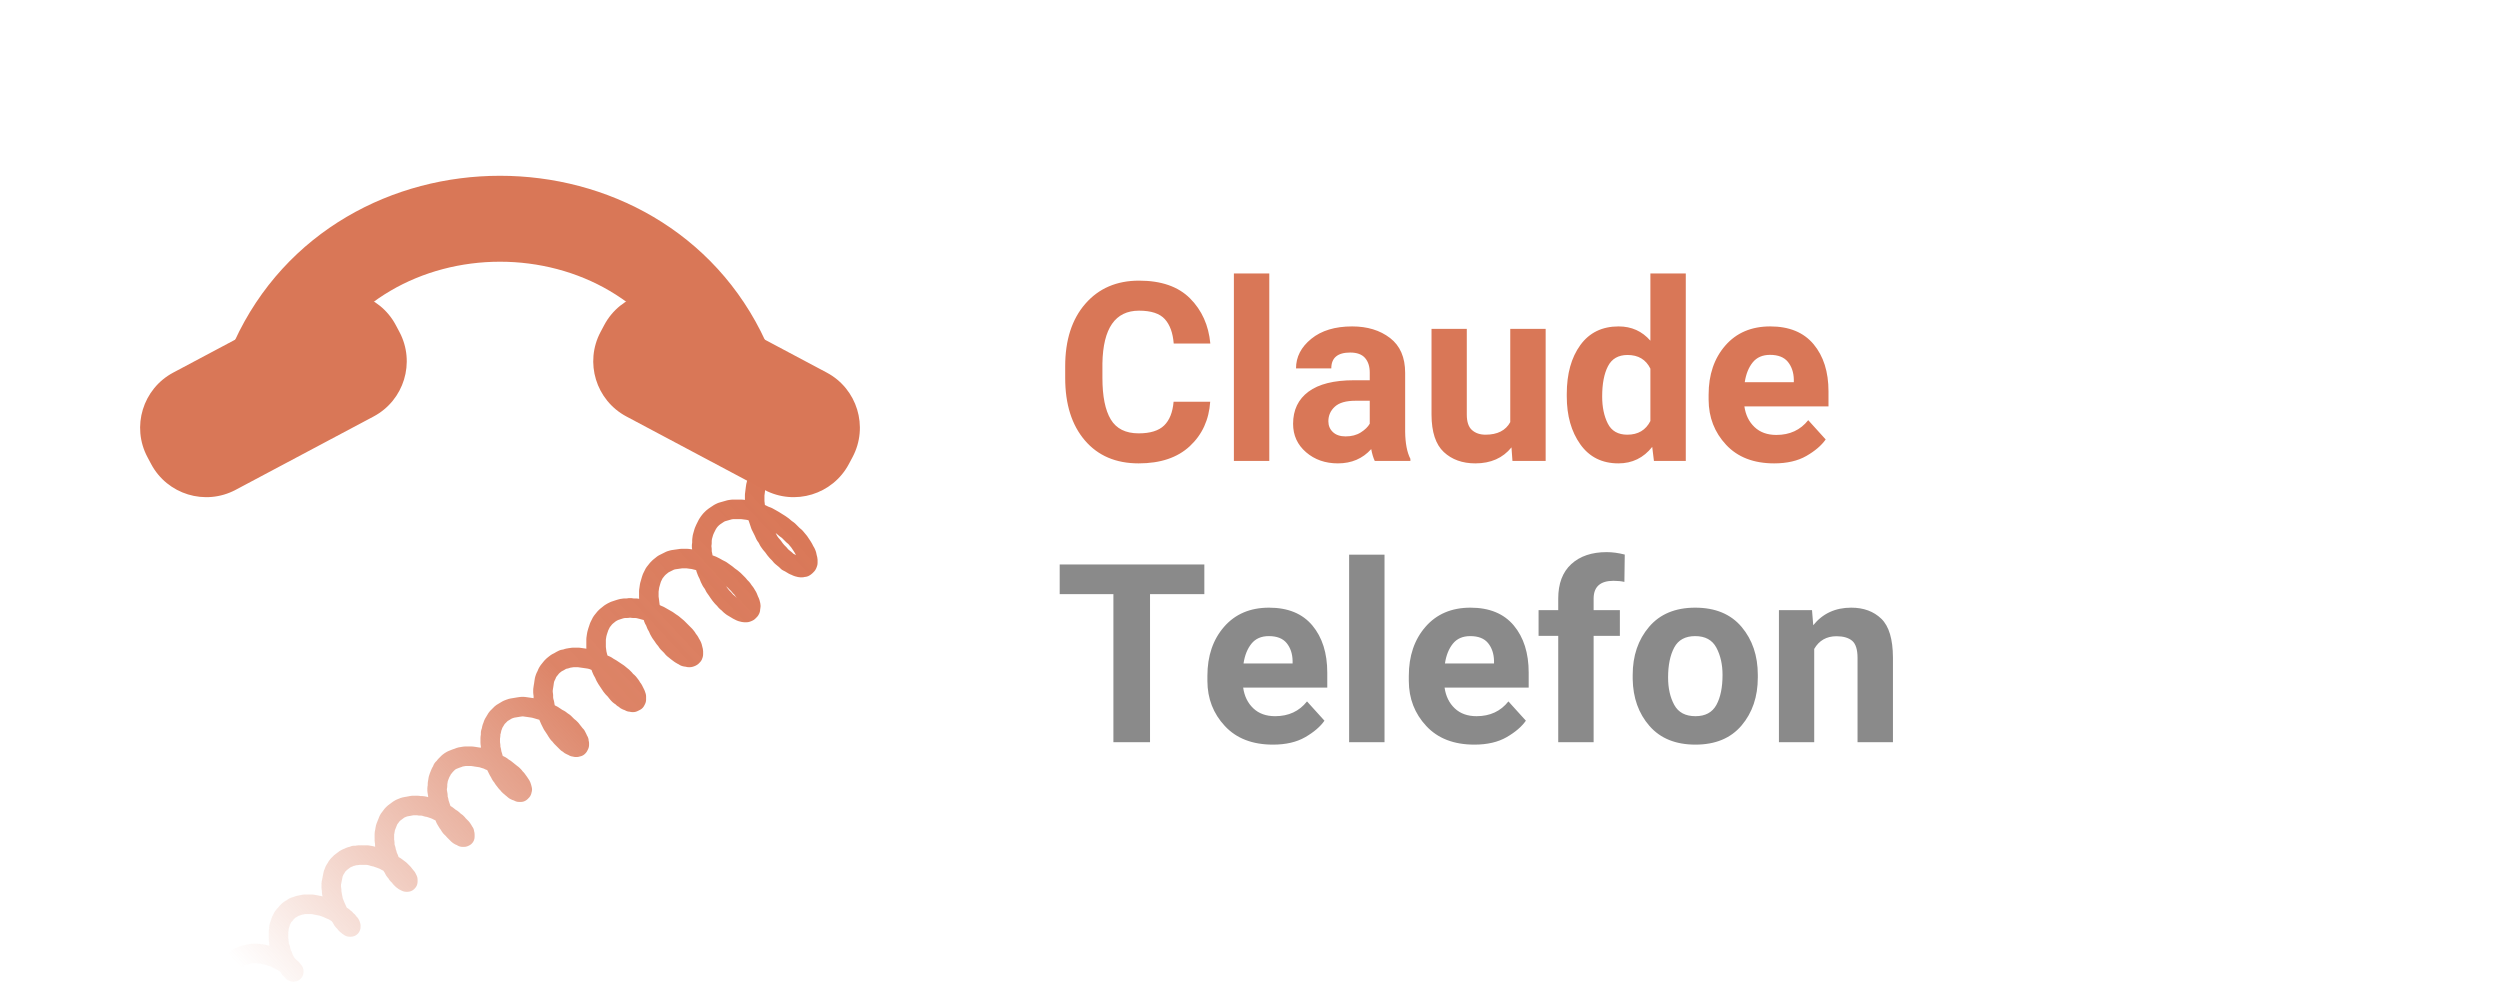
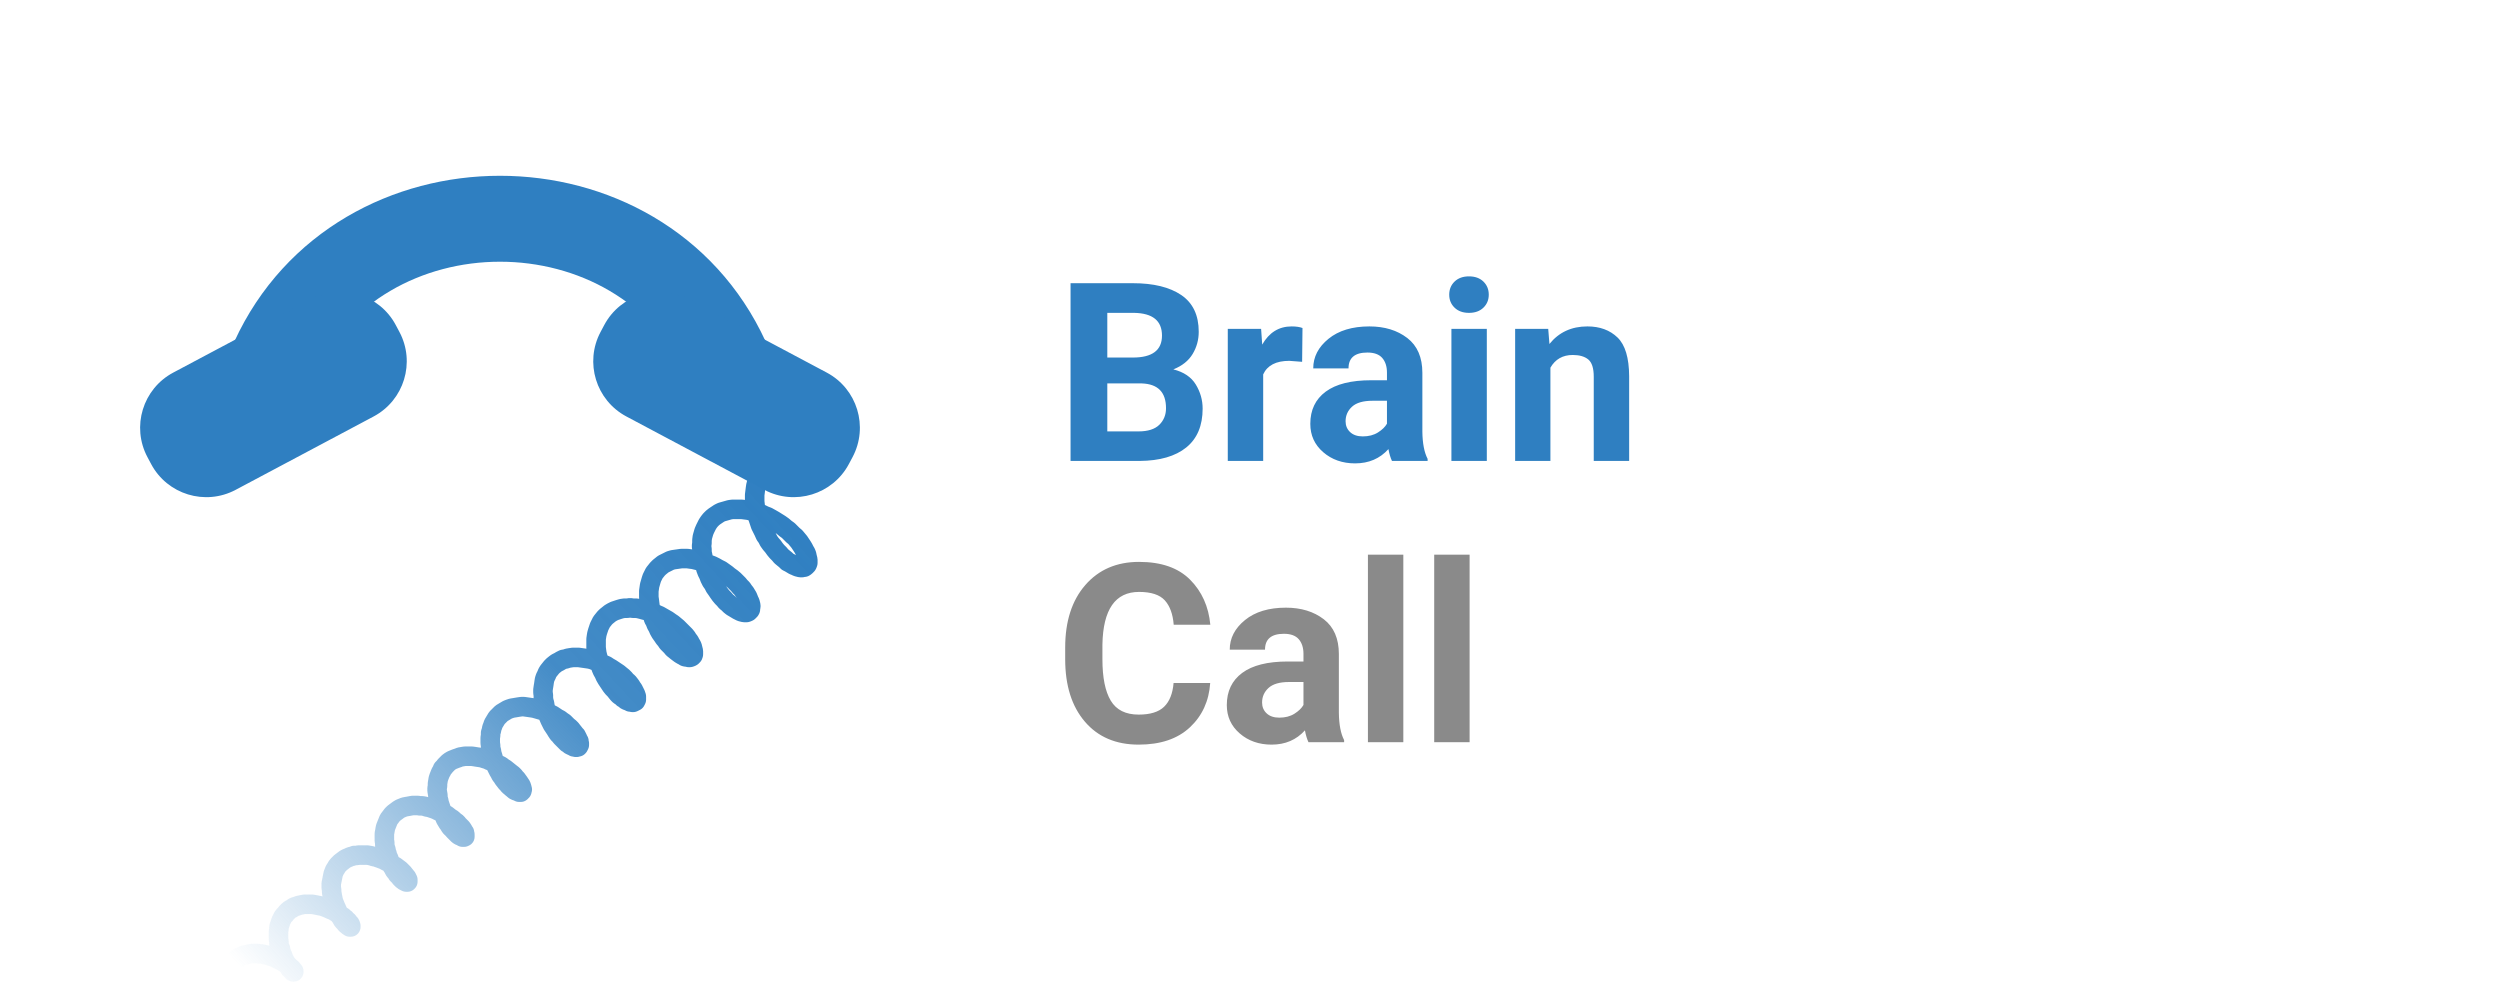
<svg xmlns="http://www.w3.org/2000/svg" width="500" height="200" viewBox="0 0 640 256">
  <g>
    <defs>
      <linearGradient id="fade" gradientUnits="userSpaceOnUse" x1="196" y1="120" x2="60" y2="246">
-         <stop offset="0" stop-color="#D97757" stop-opacity="1" />
-         <stop offset="0.4" stop-color="#D97757" stop-opacity="0.9" />
-         <stop offset="1" stop-color="#D97757" stop-opacity="0" />
+         <stop offset="0" stop-color="#2F7FC1" stop-opacity="1" />
+         <stop offset="0.4" stop-color="#2F7FC1" stop-opacity="0.9" />
+         <stop offset="1" stop-color="#2F7FC1" stop-opacity="0" />
      </linearGradient>
    </defs>
    <path d="M196.0,120.0 L195.5,120.5 L195.1,121.0 L194.7,121.6 L194.3,122.3 L194.0,122.9 L193.7,123.6 L193.5,124.4 L193.4,125.1 L193.3,125.9 L193.2,126.7 L193.2,127.6 L193.2,128.4 L193.3,129.3 L193.4,130.1 L193.6,131.0 L193.8,131.9 L194.1,132.7 L194.4,133.6 L194.7,134.5 L195.1,135.3 L195.5,136.1 L195.9,137.0 L196.4,137.7 L196.8,138.5 L197.3,139.2 L197.9,139.9 L198.4,140.6 L198.9,141.2 L199.5,141.8 L200.0,142.4 L200.6,142.9 L201.1,143.3 L201.6,143.8 L202.2,144.1 L202.7,144.4 L203.2,144.7 L203.7,144.9 L204.1,145.1 L204.5,145.2 L204.9,145.3 L205.3,145.3 L205.6,145.2 L205.9,145.2 L206.2,145.0 L206.4,144.8 L206.6,144.6 L206.7,144.4 L206.8,144.1 L206.8,143.7 L206.8,143.3 L206.7,142.9 L206.6,142.5 L206.5,142.0 L206.3,141.5 L206.0,141.0 L205.7,140.4 L205.4,139.9 L205.0,139.3 L204.6,138.7 L204.1,138.1 L203.6,137.5 L203.0,137.0 L202.4,136.4 L201.8,135.8 L201.1,135.3 L200.4,134.7 L199.7,134.2 L198.9,133.7 L198.1,133.2 L197.4,132.8 L196.5,132.3 L195.7,132.0 L194.9,131.6 L194.1,131.3 L193.2,131.0 L192.4,130.8 L191.5,130.6 L190.7,130.5 L189.9,130.4 L189.1,130.4 L188.3,130.4 L187.5,130.4 L186.8,130.5 L186.1,130.7 L185.4,130.9 L184.7,131.1 L184.1,131.4 L183.5,131.8 L182.9,132.2 L182.4,132.6 L181.9,133.1 L181.5,133.6 L181.1,134.2 L180.8,134.8 L180.5,135.4 L180.2,136.1 L180.0,136.8 L179.8,137.5 L179.7,138.3 L179.7,139.0 L179.6,139.8 L179.7,140.6 L179.7,141.4 L179.9,142.3 L180.0,143.1 L180.2,143.9 L180.5,144.8 L180.7,145.6 L181.0,146.4 L181.4,147.2 L181.7,148.0 L182.1,148.8 L182.6,149.5 L183.0,150.3 L183.5,151.0 L183.9,151.6 L184.4,152.3 L184.9,152.9 L185.4,153.4 L185.9,154.0 L186.4,154.4 L186.9,154.9 L187.4,155.3 L187.9,155.6 L188.4,155.9 L188.9,156.2 L189.3,156.4 L189.7,156.6 L190.1,156.7 L190.5,156.8 L190.8,156.8 L191.1,156.8 L191.4,156.7 L191.6,156.6 L191.8,156.4 L192.0,156.2 L192.1,156.0 L192.1,155.7 L192.2,155.3 L192.2,155.0 L192.1,154.6 L192.0,154.2 L191.8,153.8 L191.6,153.3 L191.4,152.8 L191.1,152.3 L190.8,151.8 L190.4,151.3 L190.0,150.7 L189.5,150.2 L189.0,149.6 L188.5,149.1 L187.9,148.5 L187.3,148.0 L186.6,147.5 L186.0,147.0 L185.3,146.5 L184.6,146.0 L183.8,145.6 L183.1,145.2 L182.3,144.8 L181.5,144.5 L180.7,144.1 L179.9,143.8 L179.1,143.6 L178.3,143.4 L177.5,143.2 L176.7,143.1 L176.0,143.0 L175.2,143.0 L174.4,143.0 L173.7,143.1 L173.0,143.2 L172.3,143.3 L171.6,143.5 L171.0,143.8 L170.4,144.1 L169.8,144.4 L169.3,144.8 L168.8,145.2 L168.3,145.7 L167.9,146.2 L167.5,146.7 L167.2,147.3 L166.9,147.9 L166.7,148.5 L166.5,149.2 L166.3,149.9 L166.2,150.6 L166.1,151.3 L166.1,152.1 L166.1,152.9 L166.2,153.6 L166.3,154.4 L166.4,155.2 L166.6,156.0 L166.8,156.8 L167.1,157.6 L167.3,158.4 L167.7,159.1 L168.0,159.9 L168.4,160.6 L168.7,161.3 L169.1,162.0 L169.6,162.7 L170.0,163.3 L170.5,163.9 L170.9,164.5 L171.4,165.0 L171.9,165.5 L172.3,166.0 L172.8,166.4 L173.3,166.8 L173.7,167.1 L174.1,167.4 L174.6,167.7 L175.0,167.9 L175.3,168.1 L175.7,168.2 L176.0,168.2 L176.3,168.3 L176.6,168.3 L176.9,168.2 L177.1,168.1 L177.2,168.0 L177.4,167.8 L177.5,167.5 L177.5,167.3 L177.5,167.0 L177.5,166.7 L177.4,166.3 L177.3,165.9 L177.2,165.5 L177.0,165.1 L176.7,164.6 L176.5,164.2 L176.1,163.7 L175.8,163.2 L175.4,162.7 L174.9,162.2 L174.4,161.7 L173.9,161.2 L173.4,160.7 L172.8,160.2 L172.2,159.7 L171.6,159.3 L170.9,158.8 L170.2,158.4 L169.5,158.0 L168.8,157.6 L168.1,157.3 L167.3,156.9 L166.6,156.7 L165.8,156.4 L165.0,156.2 L164.3,156.0 L163.5,155.8 L162.8,155.7 L162.0,155.7 L161.3,155.6 L160.6,155.7 L159.9,155.7 L159.2,155.8 L158.5,156.0 L157.9,156.2 L157.3,156.4 L156.7,156.7 L156.2,157.0 L155.7,157.4 L155.2,157.8 L154.8,158.2 L154.4,158.7 L154.0,159.2 L153.7,159.8 L153.4,160.4 L153.2,161.0 L153.0,161.6 L152.8,162.3 L152.7,162.9 L152.6,163.6 L152.6,164.4 L152.6,165.1 L152.6,165.8 L152.7,166.6 L152.8,167.3 L153.0,168.1 L153.2,168.8 L153.4,169.6 L153.7,170.3 L153.9,171.0 L154.2,171.7 L154.6,172.4 L154.9,173.1 L155.3,173.8 L155.7,174.4 L156.1,175.0 L156.5,175.6 L156.9,176.1 L157.4,176.6 L157.8,177.1 L158.2,177.6 L158.6,178.0 L159.1,178.3 L159.5,178.7 L159.9,178.9 L160.2,179.2 L160.6,179.4 L161.0,179.5 L161.3,179.7 L161.6,179.7 L161.9,179.8 L162.1,179.8 L162.3,179.7 L162.5,179.6 L162.7,179.5 L162.8,179.3 L162.9,179.1 L162.9,178.9 L162.9,178.6 L162.9,178.3 L162.8,178.0 L162.7,177.7 L162.5,177.3 L162.3,176.9 L162.1,176.5 L161.8,176.1 L161.5,175.6 L161.2,175.2 L160.8,174.7 L160.3,174.3 L159.9,173.8 L159.4,173.3 L158.9,172.9 L158.3,172.4 L157.7,172.0 L157.1,171.6 L156.5,171.2 L155.8,170.8 L155.2,170.4 L154.5,170.1 L153.8,169.7 L153.1,169.4 L152.4,169.2 L151.7,168.9 L150.9,168.7 L150.2,168.6 L149.5,168.5 L148.8,168.4 L148.1,168.3 L147.4,168.3 L146.7,168.3 L146.0,168.4 L145.4,168.5 L144.8,168.7 L144.2,168.8 L143.6,169.1 L143.1,169.4 L142.5,169.7 L142.1,170.0 L141.6,170.4 L141.2,170.8 L140.8,171.3 L140.4,171.8 L140.1,172.3 L139.9,172.8 L139.6,173.4 L139.4,174.0 L139.3,174.6 L139.2,175.3 L139.1,175.9 L139.0,176.6 L139.0,177.3 L139.1,178.0 L139.1,178.7 L139.2,179.4 L139.4,180.1 L139.5,180.8 L139.7,181.5 L140.0,182.2 L140.2,182.9 L140.5,183.6 L140.8,184.3 L141.1,184.9 L141.4,185.5 L141.8,186.1 L142.2,186.7 L142.5,187.2 L142.9,187.8 L143.3,188.2 L143.7,188.7 L144.1,189.1 L144.5,189.5 L144.9,189.9 L145.2,190.2 L145.6,190.4 L145.9,190.7 L146.3,190.9 L146.6,191.0 L146.9,191.2 L147.1,191.2 L147.4,191.3 L147.6,191.3 L147.8,191.2 L148.0,191.2 L148.1,191.1 L148.2,190.9 L148.3,190.7 L148.3,190.5 L148.3,190.3 L148.2,190.0 L148.2,189.7 L148.0,189.4 L147.9,189.1 L147.7,188.7 L147.5,188.3 L147.2,188.0 L146.9,187.6 L146.5,187.1 L146.2,186.7 L145.8,186.3 L145.3,185.9 L144.9,185.5 L144.4,185.0 L143.8,184.6 L143.3,184.2 L142.7,183.9 L142.1,183.5 L141.5,183.1 L140.9,182.8 L140.2,182.5 L139.6,182.2 L138.9,181.9 L138.2,181.7 L137.5,181.5 L136.8,181.3 L136.2,181.2 L135.5,181.1 L134.8,181.0 L134.1,180.9 L133.5,180.9 L132.8,181.0 L132.2,181.1 L131.6,181.2 L131.0,181.3 L130.4,181.5 L129.9,181.7 L129.4,182.0 L128.9,182.3 L128.4,182.6 L128.0,183.0 L127.6,183.4 L127.2,183.8 L126.9,184.3 L126.6,184.8 L126.3,185.3 L126.1,185.9 L125.9,186.4 L125.8,187.0 L125.6,187.6 L125.6,188.2 L125.5,188.9 L125.5,189.5 L125.5,190.2 L125.6,190.9 L125.6,191.5 L125.8,192.2 L125.9,192.9 L126.1,193.5 L126.3,194.2 L126.5,194.8 L126.7,195.5 L127.0,196.1 L127.3,196.7 L127.6,197.3 L127.9,197.8 L128.2,198.4 L128.6,198.9 L128.9,199.4 L129.3,199.9 L129.6,200.3 L130.0,200.7 L130.3,201.1 L130.7,201.4 L131.0,201.7 L131.3,201.9 L131.6,202.2 L131.9,202.4 L132.2,202.5 L132.5,202.6 L132.7,202.7 L132.9,202.8 L133.1,202.8 L133.3,202.8 L133.4,202.7 L133.5,202.6 L133.6,202.5 L133.6,202.3 L133.7,202.1 L133.6,201.9 L133.6,201.7 L133.5,201.4 L133.4,201.1 L133.2,200.8 L133.0,200.5 L132.8,200.2 L132.5,199.8 L132.3,199.5 L131.9,199.1 L131.6,198.7 L131.2,198.3 L130.8,198.0 L130.3,197.6 L129.8,197.2 L129.3,196.8 L128.8,196.5 L128.3,196.1 L127.7,195.8 L127.1,195.5 L126.5,195.2 L125.9,194.9 L125.3,194.7 L124.7,194.4 L124.0,194.2 L123.4,194.0 L122.8,193.9 L122.1,193.8 L121.5,193.7 L120.8,193.6 L120.2,193.6 L119.6,193.6 L119.0,193.6 L118.4,193.7 L117.8,193.8 L117.3,194.0 L116.7,194.2 L116.2,194.4 L115.7,194.6 L115.2,194.9 L114.8,195.2 L114.4,195.6 L114.0,196.0 L113.7,196.4 L113.3,196.8 L113.1,197.3 L112.8,197.8 L112.6,198.3 L112.4,198.8 L112.2,199.4 L112.1,200.0 L112.0,200.6 L112.0,201.2 L111.9,201.8 L111.9,202.4 L112.0,203.0 L112.1,203.6 L112.1,204.3 L112.3,204.9 L112.4,205.5 L112.6,206.1 L112.8,206.7 L113.0,207.3 L113.2,207.9 L113.5,208.5 L113.8,209.0 L114.0,209.6 L114.3,210.1 L114.6,210.6 L114.9,211.0 L115.2,211.5 L115.5,211.9 L115.9,212.2 L116.2,212.6 L116.5,212.9 L116.8,213.2 L117.0,213.4 L117.3,213.7 L117.6,213.9 L117.8,214.0 L118.1,214.1 L118.3,214.2 L118.4,214.3 L118.6,214.3 L118.8,214.3 L118.9,214.2 L119.0,214.2 L119.0,214.0 L119.0,213.9 L119.0,213.8 L119.0,213.6 L118.9,213.4 L118.9,213.1 L118.7,212.9 L118.6,212.6 L118.4,212.3 L118.2,212.0 L117.9,211.7 L117.6,211.4 L117.3,211.1 L117.0,210.7 L116.6,210.4 L116.2,210.1 L115.8,209.7 L115.3,209.4 L114.9,209.1 L114.4,208.7 L113.9,208.4 L113.3,208.1 L112.8,207.9 L112.2,207.6 L111.6,207.3 L111.1,207.1 L110.5,206.9 L109.9,206.7 L109.3,206.6 L108.7,206.4 L108.1,206.3 L107.5,206.3 L106.9,206.2 L106.3,206.2 L105.7,206.2 L105.1,206.3 L104.6,206.4 L104.0,206.5 L103.5,206.6 L103.0,206.8 L102.5,207.0 L102.0,207.3 L101.6,207.6 L101.2,207.9 L100.8,208.2 L100.4,208.6 L100.1,209.0 L99.8,209.4 L99.5,209.8 L99.3,210.3 L99.1,210.8 L98.9,211.3 L98.7,211.8 L98.6,212.3 L98.5,212.9 L98.4,213.4 L98.4,214.0 L98.4,214.6 L98.4,215.2 L98.5,215.7 L98.5,216.3 L98.6,216.9 L98.8,217.5 L98.9,218.1 L99.1,218.6 L99.2,219.2 L99.5,219.7 L99.7,220.3 L99.9,220.8 L100.1,221.3 L100.4,221.8 L100.7,222.2 L100.9,222.7 L101.2,223.1 L101.5,223.4 L101.7,223.8 L102.0,224.1 L102.3,224.4 L102.5,224.7 L102.8,225.0 L103.0,225.2 L103.2,225.3 L103.4,225.5 L103.6,225.6 L103.8,225.7 L104.0,225.8 L104.1,225.8 L104.2,225.8 L104.3,225.8 L104.4,225.7 L104.4,225.6 L104.4,225.5 L104.4,225.4 L104.4,225.2 L104.3,225.0 L104.2,224.8 L104.1,224.6 L103.9,224.4 L103.7,224.1 L103.5,223.9 L103.3,223.6 L103.0,223.3 L102.7,223.0 L102.4,222.7 L102.0,222.4 L101.6,222.1 L101.2,221.8 L100.8,221.6 L100.4,221.3 L99.9,221.0 L99.4,220.7 L98.9,220.5 L98.4,220.2 L97.9,220.0 L97.4,219.8 L96.8,219.6 L96.3,219.4 L95.7,219.3 L95.1,219.1 L94.6,219.0 L94.0,218.9 L93.4,218.9 L92.9,218.9 L92.3,218.9 L91.8,218.9 L91.3,219.0 L90.7,219.0 L90.2,219.2 L89.7,219.3 L89.3,219.5 L88.8,219.7 L88.4,219.9 L88.0,220.2 L87.6,220.5 L87.2,220.8 L86.9,221.1 L86.5,221.5 L86.2,221.9 L86.0,222.3 L85.7,222.7 L85.5,223.2 L85.3,223.7 L85.2,224.2 L85.1,224.7 L85.0,225.2 L84.9,225.7 L84.8,226.2 L84.8,226.8 L84.8,227.3 L84.9,227.8 L84.9,228.4 L85.0,228.9 L85.1,229.5 L85.2,230.0 L85.3,230.5 L85.5,231.1 L85.7,231.6 L85.9,232.1 L86.1,232.5 L86.3,233.0 L86.5,233.4 L86.7,233.9 L86.9,234.3 L87.2,234.7 L87.4,235.0 L87.6,235.4 L87.8,235.7 L88.1,236.0 L88.3,236.2 L88.5,236.5 L88.7,236.7 L88.9,236.8 L89.1,237.0 L89.2,237.1 L89.4,237.2 L89.5,237.3 L89.6,237.3 L89.7,237.3 L89.8,237.3 L89.8,237.3 L89.8,237.2 L89.8,237.1 L89.8,237.0 L89.7,236.9 L89.7,236.7 L89.6,236.5 L89.4,236.4 L89.3,236.2 L89.1,235.9 L88.9,235.7 L88.6,235.5 L88.4,235.2 L88.1,235.0 L87.8,234.7 L87.4,234.5 L87.1,234.2 L86.7,234.0 L86.3,233.7 L85.9,233.5 L85.5,233.2 L85.0,233.0 L84.5,232.8 L84.1,232.6 L83.6,232.4 L83.1,232.2 L82.6,232.0 L82.0,231.9 L81.5,231.8 L81.0,231.7 L80.5,231.6 L79.9,231.5 L79.4,231.5 L78.9,231.5 L78.4,231.5 L77.9,231.5 L77.4,231.6 L76.9,231.7 L76.4,231.8 L76.0,232.0 L75.5,232.1 L75.1,232.3 L74.7,232.6 L74.3,232.8 L73.9,233.1 L73.6,233.4 L73.3,233.7 L73.0,234.1 L72.7,234.4 L72.4,234.8 L72.2,235.2 L72.0,235.6 L71.8,236.1 L71.7,236.5 L71.5,237.0 L71.4,237.5 L71.4,238.0 L71.3,238.4 L71.3,238.9 L71.3,239.4 L71.3,240.0 L71.3,240.5 L71.4,241.0 L71.4,241.5 L71.5,242.0 L71.6,242.4 L71.8,242.9 L71.9,243.4 L72.0,243.8 L72.2,244.3 L72.4,244.7 L72.5,245.1 L72.7,245.5 L72.9,245.9 L73.1,246.3 L73.3,246.6 L73.5,246.9 L73.7,247.2 L73.9,247.5 L74.1,247.7 L74.2,248.0 L74.4,248.2 L74.5,248.3 L74.7,248.5 L74.8,248.6 L74.9,248.7 L75.0,248.8 L75.1,248.8 L75.2,248.8 L75.2,248.8 L75.2,248.8 L75.2,248.8 L75.2,248.7 L75.2,248.6 L75.1,248.5 L75.0,248.4 L74.9,248.3 L74.8,248.1 L74.6,247.9 L74.4,247.8 L74.2,247.6 L74.0,247.4 L73.8,247.2 L73.5,247.0 L73.2,246.7 L72.9,246.5 L72.5,246.3 L72.2,246.1 L71.8,245.9 L71.4,245.7 L71.0,245.5 L70.6,245.3 L70.2,245.1 L69.7,244.9 L69.2,244.8 L68.8,244.6 L68.3,244.5 L67.8,244.4 L67.4,244.3 L66.9,244.2 L66.4,244.2 L65.9,244.1 L65.4,244.1 L64.9,244.1 L64.5,244.1 L64.0,244.2 L63.5,244.3 L63.1,244.4 L62.6,244.5 L62.2,244.6 L61.8,244.8 L61.4,245.0 L61.0,245.2 L60.7,245.5 L60.3,245.7 L60.0,246.0" fill="none" stroke="url(#fade)" stroke-width="5" stroke-linecap="round" stroke-linejoin="round" />
    <g>
-       <path d="M70 92 C 92 44, 164 44, 186 92" fill="none" stroke="#D97757" stroke-width="22" stroke-linecap="round" />
-       <rect x="34" y="84" width="72" height="34" rx="16" fill="#D97757" transform="rotate(-28 70 101)" />
-       <rect x="150" y="84" width="72" height="34" rx="16" fill="#D97757" transform="rotate(28 186 101)" />
+       <path d="M70 92 C 92 44, 164 44, 186 92" fill="none" stroke="#2F7FC1" stroke-width="22" stroke-linecap="round" />
+       <rect x="34" y="84" width="72" height="34" rx="16" fill="#2F7FC1" transform="rotate(-28 70 101)" />
+       <rect x="150" y="84" width="72" height="34" rx="16" fill="#2F7FC1" transform="rotate(28 186 101)" />
    </g>
  </g>
-   <text x="270" y="118" font-family="Segoe UI, Roboto, Helvetica, Arial, sans-serif" font-size="64" font-weight="600" fill="#D97757">Claude</text>
-   <text x="270" y="190" font-family="Segoe UI, Roboto, Helvetica, Arial, sans-serif" font-size="64" font-weight="600" fill="#8A8A8A">Telefon</text>
+   <text x="270" y="118" font-family="Segoe UI, Roboto, Helvetica, Arial, sans-serif" font-size="64" font-weight="600" fill="#2F7FC1">Brain</text>
+   <text x="270" y="190" font-family="Segoe UI, Roboto, Helvetica, Arial, sans-serif" font-size="64" font-weight="600" fill="#8A8A8A">Call</text>
</svg>
